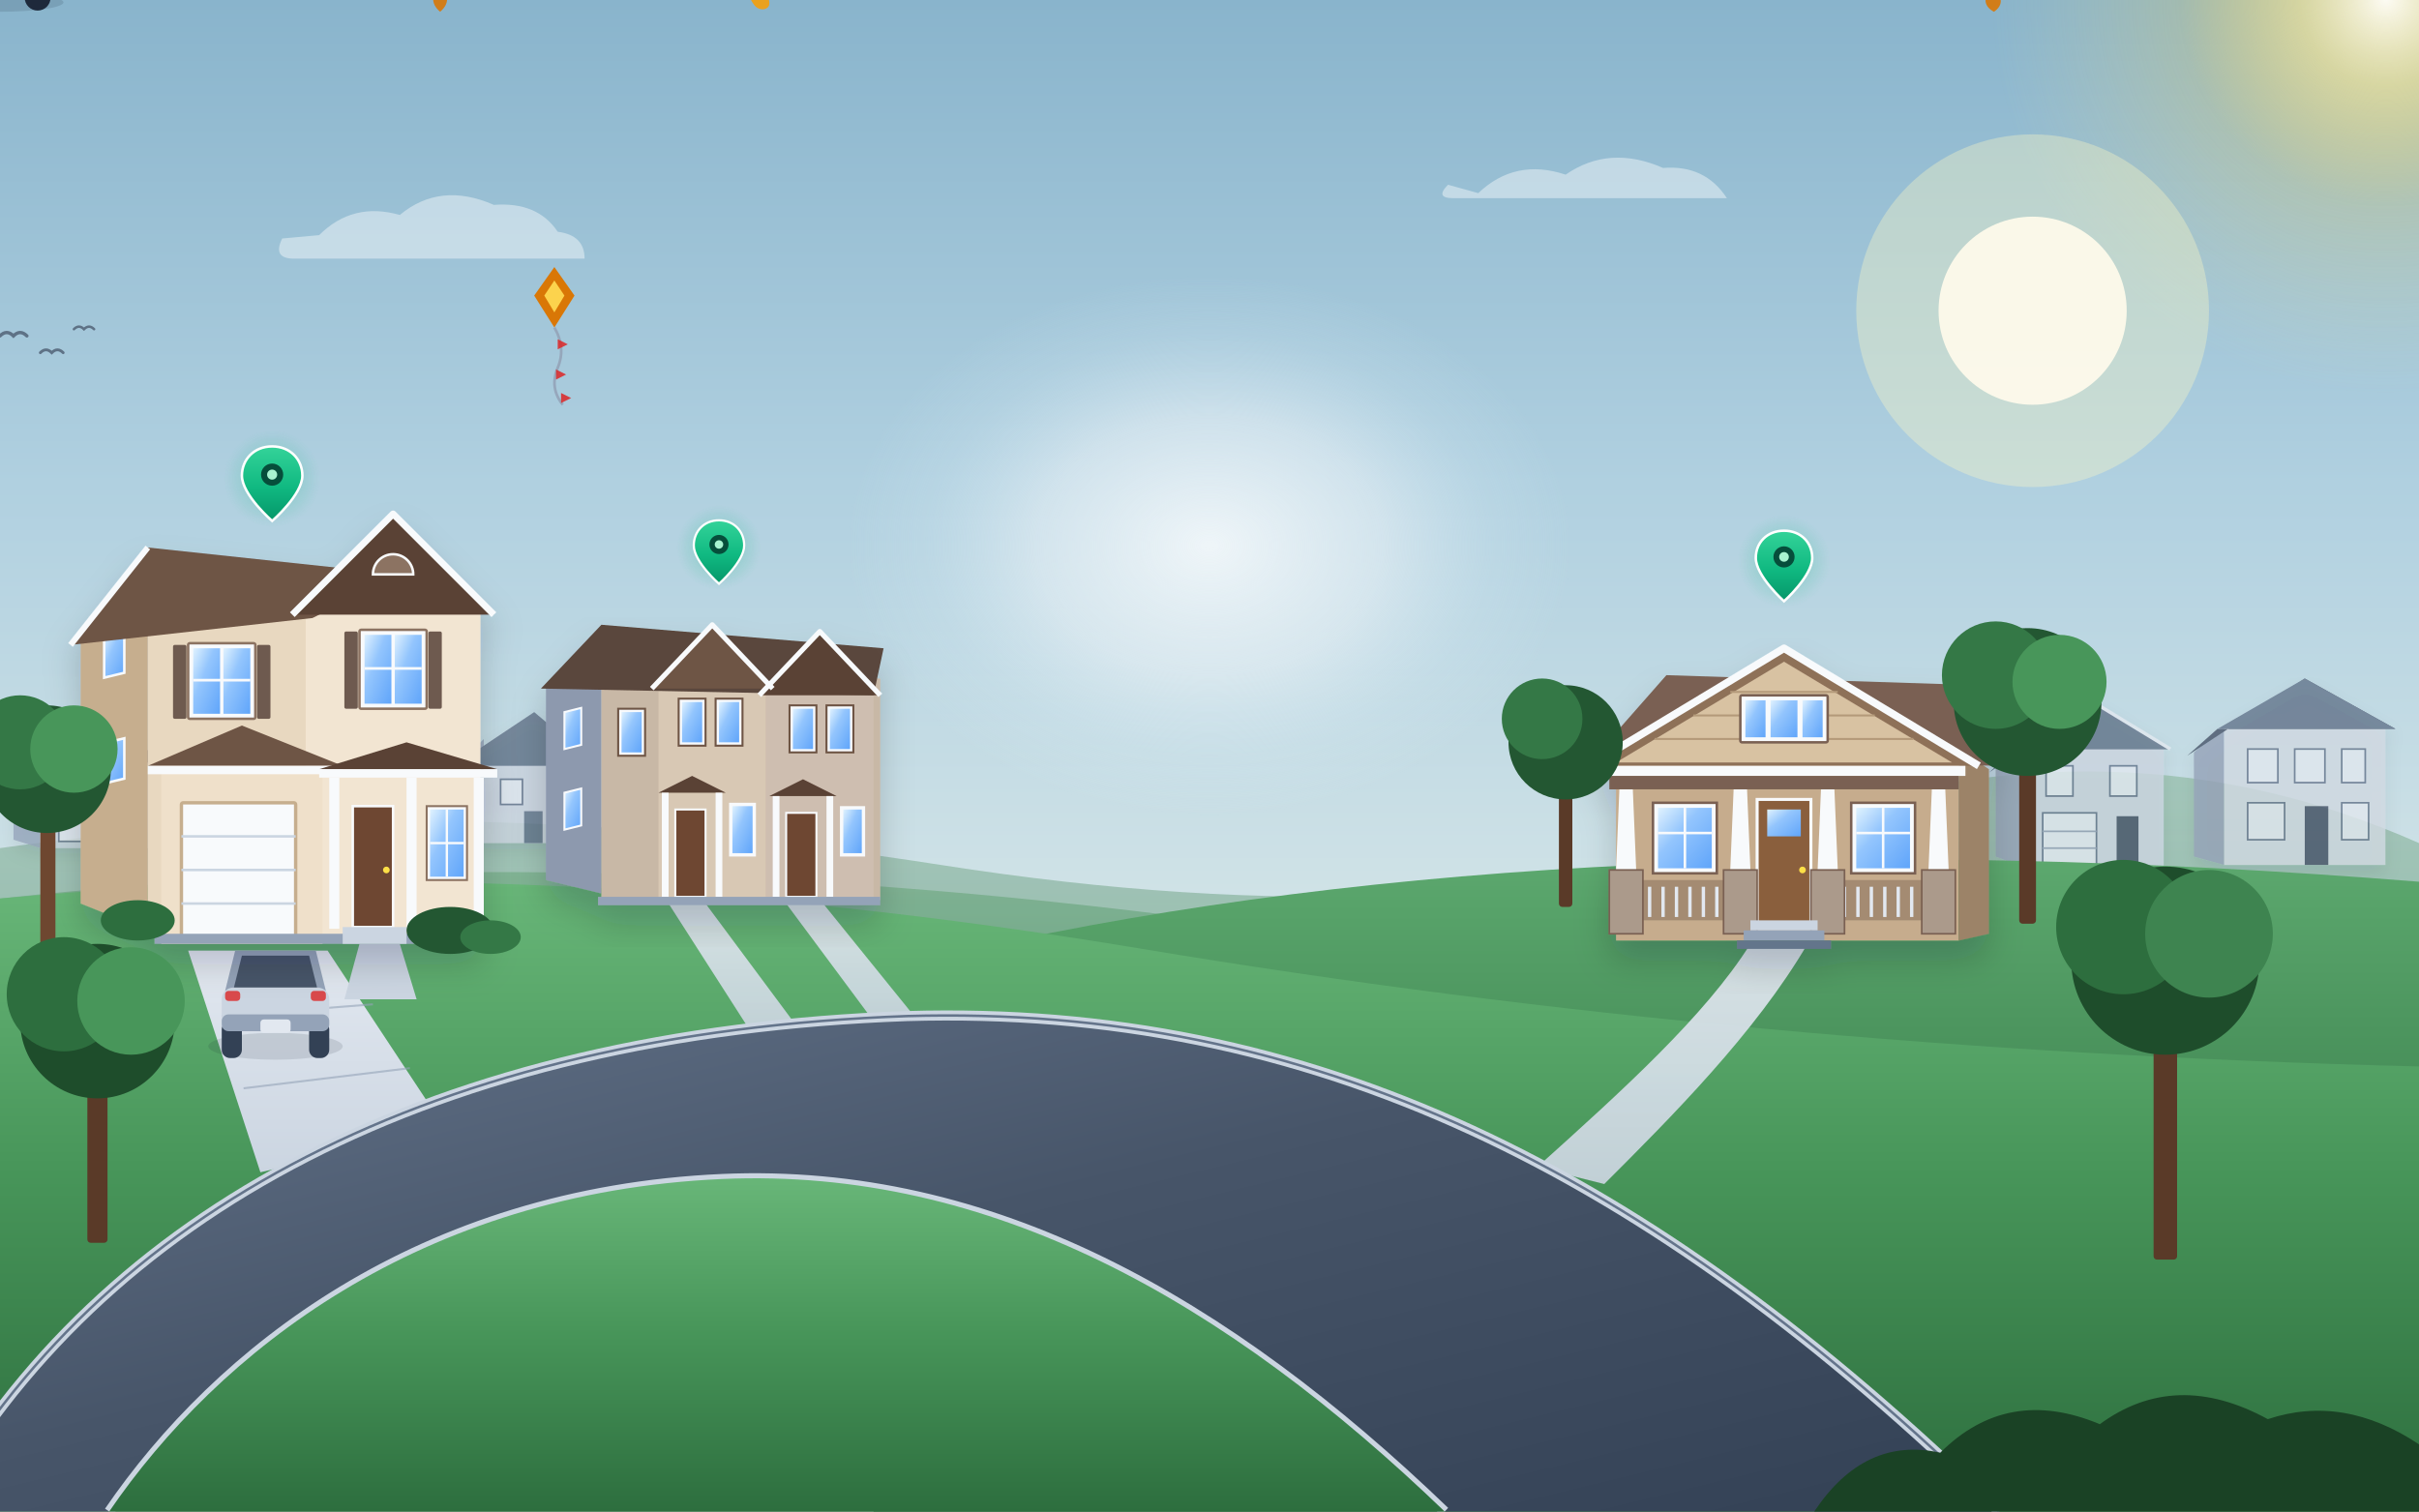
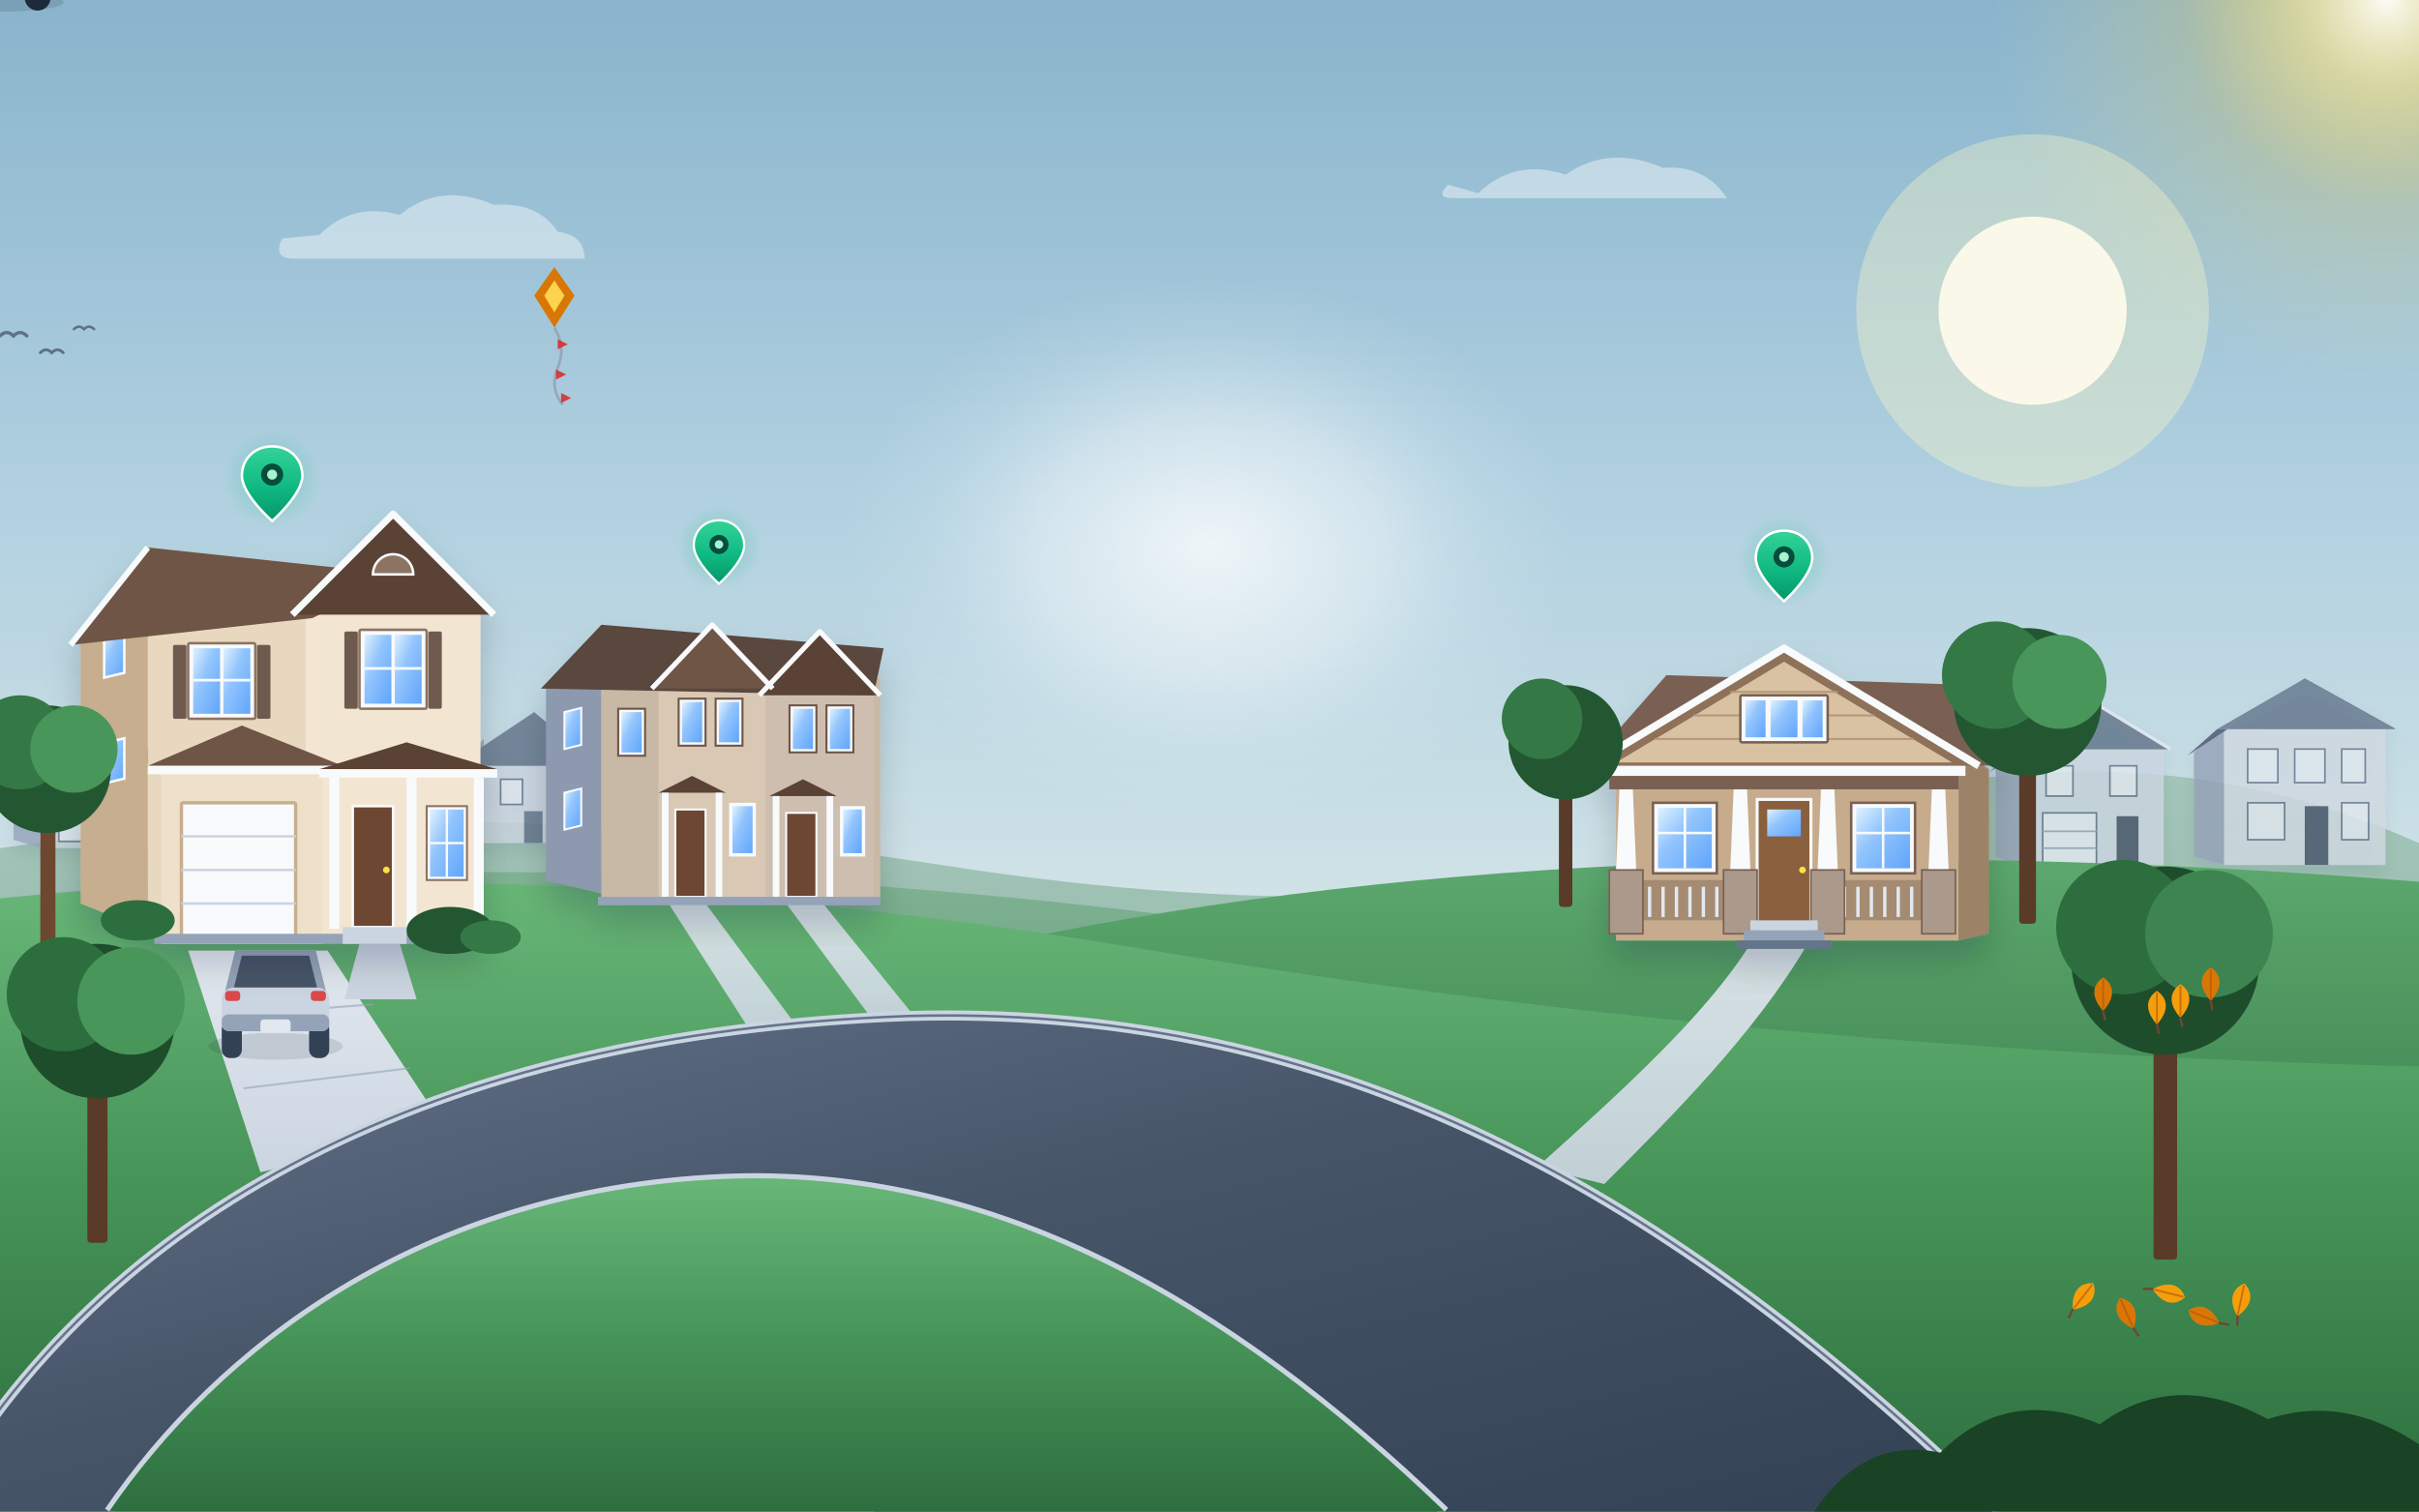
<svg xmlns="http://www.w3.org/2000/svg" id="proptallySceneSvg" viewBox="0 0 1440 900" width="100%" height="100%" preserveAspectRatio="xMidYMid slice" style="display:block;">
  <style>
    @keyframes ptCloudDrift { from { transform: translateX(-14px); } to { transform: translateX(14px); } }
    .cloud-drift-slow { animation: ptCloudDrift 46s ease-in-out infinite alternate; }

    @keyframes ptPinPulse { 0%, 100% { opacity: 1; } 50% { opacity: 0.68; } }
    .pin-anim-1 { animation: ptPinPulse 4.6s ease-in-out infinite; }
    .pin-anim-2 { animation: ptPinPulse 4.6s ease-in-out infinite 0.6s; }
    .pin-anim-3 { animation: ptPinPulse 4.6s ease-in-out infinite 1.2s; }

    /* The sun's bloom breathes very slowly; opacity only, because scaling a
       circle would move it away from its own centre. */
    @keyframes ptSunBreathe { 0%, 100% { opacity: 0.86; } 50% { opacity: 1; } }
    .sun-breathe { animation: ptSunBreathe 26s ease-in-out infinite; }

    /* A kite drifting and turning on the thermals. Origin pinned to its own centre:
       the kite sits inside a placement wrapper, so the default transform-origin
       would spin it around the viewBox corner instead. */
    @keyframes ptKite {
      0%, 100% { transform: translate(0, 0) rotate(-7deg); }
      30%      { transform: translate(16px, -12px) rotate(5deg); }
      60%      { transform: translate(-10px, -21px) rotate(-4deg); }
      80%      { transform: translate(-16px, -6px) rotate(6deg); }
    }
    .kite { animation: ptKite 27s ease-in-out infinite; transform-box: fill-box; transform-origin: 50% 50%; }

    /* Birds cross the whole sky once a minute and a half; no flapping, since at
       this size the silhouette is what reads. */
    @keyframes ptBirds { from { transform: translate(-90px, 0); } to { transform: translate(1560px, -20px); } }
    .bird-flock { animation: ptBirds 96s linear infinite; }

    /* Traffic on the road, in the near lane. Sampled from the asphalt's own outer
       kerb plus the lane offset, because eyeballed values drift off the road at the
       flanks where the curve is steepest. The 0% and 8% pair is a held pause at the
       left so pass-bys land minutes apart, not on a metronome. */
    @keyframes ptDrive {
      0%    { transform: translate(-60px, 1006px) rotate(-24deg); }
      8%    { transform: translate(-60px, 1006px) rotate(-24deg); }
      16%   { transform: translate(96px, 820px) rotate(-24deg); }
      28%   { transform: translate(252px, 729px) rotate(-20deg); }
      40%   { transform: translate(408px, 685px) rotate(-13deg); }
      52%   { transform: translate(564px, 672px) rotate(-2deg); }
      64%   { transform: translate(720px, 689px) rotate(6deg); }
      76%   { transform: translate(876px, 743px) rotate(15deg); }
      88%   { transform: translate(1032px, 837px) rotate(22deg); }
      100%  { transform: translate(1188px, 966px) rotate(26deg); }
    }
    .road-car { animation: ptDrive 50s linear infinite; }

-     /* Leaves coming down. Each leaf is its own element with its own delay, so they
-        arrive one at a time instead of as a single falling sheet. Origin at each
-        leaf's own centre so the spin reads as tumbling. */
+     /* One tree lets go of its leaves. Each leaf is its own element with its own
+        delay, so they come down one at a time; each stays where it lands for the
+        tail of its cycle, so the grass underneath gathers a pile and the wind
+        clears it again. Origin at each leaf's own centre, so the spin reads as
+        tumbling rather than as a swing around the viewBox corner. */
    @keyframes ptLeafFall {
-       0%   { transform: translate(-6px, -40px) rotate(0deg); }
-       25%  { transform: translate(8px, 205px) rotate(140deg); }
-       50%  { transform: translate(-7px, 445px) rotate(285deg); }
-       75%  { transform: translate(9px, 685px) rotate(430deg); }
-       100% { transform: translate(-4px, 965px) rotate(560deg); }
+       0%   { transform: translate(0px, 0px) rotate(-10deg); opacity: 0; }
+       3%   { transform: translate(-3px, 14px) rotate(14deg); opacity: 1; }
+       15%  { transform: translate(7px, 54px) rotate(104deg); opacity: 1; }
+       29%  { transform: translate(-8px, 96px) rotate(206deg); opacity: 1; }
+       45%  { transform: translate(6px, 140px) rotate(310deg); opacity: 1; }
+       58%  { transform: translate(-1px, 168px) rotate(392deg); opacity: 1; }
+       92%  { transform: translate(-1px, 168px) rotate(398deg); opacity: 1; }
+       100% { transform: translate(-1px, 168px) rotate(398deg); opacity: 0; }
    }
-     .leaf { animation: ptLeafFall 58s linear infinite; transform-box: fill-box; transform-origin: 50% 50%; }
+     .leaf { animation: ptLeafFall 46s linear infinite backwards; transform-box: fill-box; transform-origin: 50% 50%; }

    /* CSS transforms on SVG elements default to rotating about the middle of the
       viewBox, which would slide these off their keyframes. Anchor them to the
       user-space origin so the translate values mean what they say. Safe for the
       road car because it is not inside a translated wrapper. */
    .bird-flock, .road-car { transform-box: view-box; transform-origin: 0 0; }

    @media (prefers-reduced-motion: reduce) {
      .cloud-drift-slow, .pin-anim-1, .pin-anim-2, .pin-anim-3,
-       .sun-breathe, .kite, .bird-flock, .road-car, .leaf { animation: none; }
+       .sun-breathe, .kite, .bird-flock, .road-car { animation: none; }
+       /* The leaves stop rather than hang: the pile gathered on the grass is the
+          state that still says "autumn" without anything moving. */
+       .leaf { display: none; }
    }
  </style>
  <defs>
    <linearGradient id="skyGradient" x1="0%" y1="0%" x2="0%" y2="100%">
      <stop offset="0%" stop-color="#89B4CC" />
      <stop offset="32%" stop-color="#B0D0E0" />
      <stop offset="65%" stop-color="#D6E6E8" />
      <stop offset="100%" stop-color="#E8EFE6" />
    </linearGradient>
    <radialGradient id="sunBloom" cx="84%" cy="20%" r="38%">
      <stop offset="0%" stop-color="#FFFDF5" stop-opacity="0.98" />
      <stop offset="22%" stop-color="#FDE68A" stop-opacity="0.65" />
      <stop offset="52%" stop-color="#FCD34D" stop-opacity="0.22" />
      <stop offset="100%" stop-color="#FDE68A" stop-opacity="0" />
    </radialGradient>
    <radialGradient id="centerContrastHalo" cx="50%" cy="42%" r="32%">
      <stop offset="0%" stop-color="#FFFFFF" stop-opacity="0.78" />
      <stop offset="48%" stop-color="#F8FAFC" stop-opacity="0.45" />
      <stop offset="78%" stop-color="#E2F1F8" stop-opacity="0.15" />
      <stop offset="100%" stop-color="#E2F1F8" stop-opacity="0" />
    </radialGradient>
    <linearGradient id="distantRidgeGrad" x1="0%" y1="0%" x2="0%" y2="100%">
      <stop offset="0%" stop-color="#94BDA8" />
      <stop offset="100%" stop-color="#76A48D" />
    </linearGradient>
    <linearGradient id="midValleyGrad" x1="0%" y1="0%" x2="0%" y2="100%">
      <stop offset="0%" stop-color="#7BB08E" />
      <stop offset="100%" stop-color="#558E6B" />
    </linearGradient>
    <linearGradient id="lawnLeftGrad" x1="0%" y1="0%" x2="0%" y2="100%">
      <stop offset="0%" stop-color="#68B678" />
      <stop offset="45%" stop-color="#48965A" />
      <stop offset="100%" stop-color="#2D6E3E" />
    </linearGradient>
    <linearGradient id="lawnRightGrad" x1="0%" y1="0%" x2="0%" y2="100%">
      <stop offset="0%" stop-color="#5CA86E" />
      <stop offset="50%" stop-color="#3E8450" />
      <stop offset="100%" stop-color="#235732" />
    </linearGradient>
    <linearGradient id="asphaltGrad" x1="0%" y1="0%" x2="100%" y2="100%">
      <stop offset="0%" stop-color="#64748B" />
      <stop offset="45%" stop-color="#475569" />
      <stop offset="100%" stop-color="#334155" />
    </linearGradient>
    <linearGradient id="concreteGrad" x1="0%" y1="0%" x2="0%" y2="100%">
      <stop offset="0%" stop-color="#E2E8F0" />
      <stop offset="100%" stop-color="#CBD5E1" />
    </linearGradient>
    <linearGradient id="activeWindowGrad" x1="0%" y1="0%" x2="100%" y2="100%">
      <stop offset="0%" stop-color="#E0F2FE" />
      <stop offset="40%" stop-color="#93C5FD" />
      <stop offset="100%" stop-color="#60A5FA" />
    </linearGradient>
    <linearGradient id="pinBodyGrad" x1="0%" y1="0%" x2="0%" y2="100%">
      <stop offset="0%" stop-color="#34D399" />
      <stop offset="55%" stop-color="#10B981" />
      <stop offset="100%" stop-color="#059669" />
    </linearGradient>
    <radialGradient id="pinHaloGrad" cx="50%" cy="50%" r="50%">
      <stop offset="0%" stop-color="#34D399" stop-opacity="0.7" />
      <stop offset="55%" stop-color="#10B981" stop-opacity="0.25" />
      <stop offset="100%" stop-color="#10B981" stop-opacity="0" />
    </radialGradient>
    <filter id="activeHouseShadow" x="-10%" y="-10%" width="120%" height="125%">
      <feDropShadow dx="0" dy="12" stdDeviation="10" flood-color="#0F172A" flood-opacity="0.18" />
    </filter>
    <filter id="neutralHouseShadow" x="-5%" y="-5%" width="110%" height="115%">
      <feDropShadow dx="0" dy="5" stdDeviation="5" flood-color="#1E293B" flood-opacity="0.09" />
    </filter>
+     <g id="leaf-shape">
+       <path d="M0,-10 C6,-6 8,1 0,10 C-8,1 -6,-6 0,-10 Z" fill="currentColor" />
+       <path d="M0,-9 L0,9" stroke="#B45309" stroke-width="1.1" opacity="0.65" />
+       <path d="M0,10 L1,15" stroke="#6E4730" stroke-width="1.4" stroke-linecap="round" />
+     </g>
  </defs>
  <rect width="1440" height="900" fill="url(#skyGradient)" />
  <circle class="sun-breathe" cx="1210" cy="185" r="310" fill="url(#sunBloom)" />
  <circle cx="1210" cy="185" r="105" fill="#FEF9C3" opacity="0.35" />
  <circle cx="1210" cy="185" r="56" fill="#FFFBEB" opacity="0.92" />
  <g class="cloud-drift-slow" fill="#FFFFFF" opacity="0.42">
    <path d="M190,140 Q210,120 238,128 Q262,108 294,122 Q320,120 332,138 Q348,140 348,154 L175,154 Q162,154 168,142 Z" />
    <path d="M880,115 Q902,94 932,104 Q958,86 990,100 Q1015,98 1028,118 L865,118 Q854,118 862,110 Z" />
  </g>
  <g transform="translate(330 176)">
    <g class="kite">
      <polygon points="0,-17 12,0 0,19 -12,0" fill="#D97706" />
      <polygon points="0,-9 6,0 0,10 -6,0" fill="#FCD34D" />
      <path d="M0,19 q7,12 2,24 q-5,12 3,22" fill="none" stroke="#94A3B8" stroke-width="1.6" opacity="0.9" />
      <polygon points="2,26 8,29 2,32" fill="#DC2626" opacity="0.85" />
      <polygon points="1,44 7,47 1,50" fill="#DC2626" opacity="0.85" />
      <polygon points="4,58 10,61 4,64" fill="#DC2626" opacity="0.85" />
    </g>
  </g>
  <g class="bird-flock" fill="none" stroke="#475569" stroke-width="2" stroke-linecap="round" opacity="0.75">
    <g transform="translate(0 200)">
      <path d="M0,0 q4,-4 8,0 q4,-4 8,0" />
    </g>
    <g transform="translate(24 210) scale(0.85)">
      <path d="M0,0 q4,-4 8,0 q4,-4 8,0" />
    </g>
    <g transform="translate(44 196) scale(0.75)">
      <path d="M0,0 q4,-4 8,0 q4,-4 8,0" />
-     </g>
-   </g>
-   <g opacity="0.9">
-     <g transform="translate(262 0)">
-       <g class="leaf">
-         <path d="M0,-7 C5,-4 6,2 0,7 C-6,2 -5,-4 0,-7 Z" fill="#D97706" />
-       </g>
-     </g>
-     <g transform="translate(452 0)">
-       <g class="leaf" style="animation-delay:-24s">
-         <path d="M-6,-5 C0,-8 6,-4 6,2 C6,6 0,7 -3,3 C-6,-1 -6,-3 -6,-5 Z" fill="#F59E0B" />
-       </g>
-     </g>
-     <g transform="translate(1186 0)">
-       <g class="leaf" style="animation-delay:-41s">
-         <path d="M0,-6 C6,-3 7,3 1,7 C-5,4 -6,-2 0,-6 Z" fill="#D97706" />
-       </g>
    </g>
  </g>
  <path d="M0,505 Q260,468 560,515 T1060,492 T1440,502 L1440,650 L0,650 Z" fill="url(#distantRidgeGrad)" opacity="0.7" />
  <path d="M0,535 Q340,498 720,548 T1180,520 L1440,535 L1440,680 L0,680 Z" fill="url(#midValleyGrad)" opacity="0.85" />
  <g id="neutral-background-houses" filter="url(#neutralHouseShadow)">
    <g id="neutral-home-1" opacity="0.78">
      <polygon points="8,452 24,435 24,505 8,500" fill="#94A3B8" />
      <rect x="24" y="452" width="68" height="53" fill="#CBD5E1" />
      <polygon points="4,454 24,433 96,454" fill="#64748B" />
      <polygon points="20,454 58,420 96,454" fill="#475569" />
      <rect x="35" y="463" width="14" height="16" fill="#E2E8F0" stroke="#64748B" stroke-width="1" />
      <rect x="65" y="463" width="14" height="16" fill="#E2E8F0" stroke="#64748B" stroke-width="1" />
      <rect x="35" y="485" width="14" height="16" fill="#E2E8F0" stroke="#64748B" stroke-width="1" />
      <rect x="66" y="484" width="12" height="21" fill="#64748B" />
    </g>
    <g id="neutral-home-2" opacity="0.82">
      <polygon points="274,454 288,440 288,502 274,498" fill="#94A3B8" />
      <rect x="288" y="454" width="64" height="48" fill="#CBD5E1" />
      <polygon points="270,456 318,424 356,456" fill="#64748B" />
      <rect x="298" y="464" width="13" height="15" fill="#E2E8F0" stroke="#64748B" stroke-width="1" />
      <rect x="326" y="464" width="13" height="15" fill="#E2E8F0" stroke="#64748B" stroke-width="1" />
      <rect x="312" y="483" width="11" height="19" fill="#64748B" />
    </g>
    <g id="neutral-home-6" opacity="0.82">
      <polygon points="1188,458 1204,444 1204,516 1188,510" fill="#94A3B8" />
      <rect x="1204" y="444" width="84" height="72" fill="#CBD5E1" />
      <polygon points="1184,460 1246,418 1292,446 1200,446" fill="#475569" />
      <polygon points="1200,446 1246,418 1292,446" fill="#64748B" />
      <polyline points="1200,446 1246,418 1292,446" fill="none" stroke="#E2E8F0" stroke-width="2" />
      <rect x="1218" y="456" width="16" height="18" fill="#E2E8F0" stroke="#64748B" stroke-width="1" />
      <rect x="1256" y="456" width="16" height="18" fill="#E2E8F0" stroke="#64748B" stroke-width="1" />
      <rect x="1216" y="484" width="32" height="32" fill="#E2E8F0" stroke="#64748B" stroke-width="1" />
      <line x1="1216" y1="495" x2="1248" y2="495" stroke="#94A3B8" stroke-width="1" />
      <line x1="1216" y1="505" x2="1248" y2="505" stroke="#94A3B8" stroke-width="1" />
      <rect x="1260" y="486" width="13" height="30" fill="#475569" />
    </g>
    <g id="neutral-home-7" opacity="0.80">
      <polygon points="1306,448 1324,432 1324,515 1306,510" fill="#94A3B8" />
      <rect x="1324" y="432" width="96" height="83" fill="#D1D9E2" />
      <polygon points="1302,450 1372,404 1426,434 1320,434" fill="#475569" />
      <polygon points="1320,434 1372,404 1426,434" fill="#64748B" />
      <rect x="1338" y="446" width="18" height="20" fill="#E2E8F0" stroke="#64748B" stroke-width="1" />
      <rect x="1366" y="446" width="18" height="20" fill="#E2E8F0" stroke="#64748B" stroke-width="1" />
      <rect x="1394" y="446" width="14" height="20" fill="#E2E8F0" stroke="#64748B" stroke-width="1" />
      <rect x="1338" y="478" width="22" height="22" fill="#E2E8F0" stroke="#64748B" stroke-width="1" />
      <rect x="1372" y="480" width="14" height="35" fill="#475569" />
      <rect x="1394" y="478" width="16" height="22" fill="#E2E8F0" stroke="#64748B" stroke-width="1" />
    </g>
  </g>
  <g fill="#CBD5E1" opacity="0.45">
    <polygon points="1220,516 1246,516 1265,565 1235,565" />
  </g>
  <path d="M580,565 Q940,485 1440,525 L1440,900 L520,900 Z" fill="url(#lawnRightGrad)" />
  <path d="M0,535 Q320,505 680,565 T1440,635 L1440,900 L0,900 Z" fill="url(#lawnLeftGrad)" />
  <g id="active-driveways">
    <path d="M112,566 L195,566 L265,672 L155,698 Z" fill="url(#concreteGrad)" />
    <path d="M214,562 L238,562 L248,595 L205,595 Z" fill="#CBD5E1" />
    <line x1="132" y1="605" x2="222" y2="598" stroke="#94A3B8" stroke-width="1.2" opacity="0.6" />
    <line x1="145" y1="648" x2="244" y2="636" stroke="#94A3B8" stroke-width="1.2" opacity="0.6" />
    <path d="M398,538 L420,538 L475,612 L448,616 Z" fill="url(#concreteGrad)" opacity="0.9" />
    <path d="M468,538 L490,538 L545,606 L520,608 Z" fill="url(#concreteGrad)" opacity="0.9" />
    <path d="M1042,562 L1076,562 C1045,615 995,665 955,705 L915,695 C965,650 1015,605 1042,562 Z" fill="url(#concreteGrad)" opacity="0.92" />
  </g>
  <g id="driveway-car" transform="translate(164 620)">
    <ellipse cx="0" cy="3" rx="40" ry="8" fill="#0F172A" opacity="0.12" />
    <rect x="-32" y="-12" width="12" height="22" rx="5" fill="#334155" />
    <rect x="20" y="-12" width="12" height="22" rx="5" fill="#334155" />
    <polygon points="-30,-30 -24,-54 24,-54 30,-30" fill="#94A3B8" />
    <polygon points="-25,-31 -20,-51 20,-51 25,-31" fill="#475569" />
    <rect x="-32" y="-32" width="64" height="26" rx="7" fill="#CBD5E1" />
    <rect x="-32" y="-16" width="64" height="10" rx="4" fill="#94A3B8" />
    <rect x="-9" y="-13" width="18" height="8" rx="2" fill="#E2E8F0" />
    <rect x="-30" y="-30" width="9" height="6" rx="2" fill="#DC2626" opacity="0.8" />
    <rect x="21" y="-30" width="9" height="6" rx="2" fill="#DC2626" opacity="0.8" />
  </g>
  <path d="M-40,900 C60,720 260,615 540,605 C780,598 980,695 1190,900 L860,900 C730,775 590,695 430,702 C250,710 130,805 65,900 Z" fill="url(#asphaltGrad)" />
  <path d="M-40,900 C60,720 260,615 540,605 C780,598 980,695 1190,900" fill="none" stroke="#CBD5E1" stroke-width="6" />
  <path d="M-40,900 C60,720 260,615 540,605 C780,598 980,695 1190,900" fill="none" stroke="#64748B" stroke-width="1.5" />
  <path d="M65,900 C130,805 250,710 430,702 C590,695 730,775 860,900" fill="none" stroke="#CBD5E1" stroke-width="6" />
  <path d="M65,900 C130,805 250,710 430,702 C590,695 730,775 860,900 Z" fill="url(#lawnLeftGrad)" />
  <g class="road-car">
    <g transform="scale(1.4)">
      <ellipse cx="0" cy="1" rx="27" ry="4" fill="#0F172A" opacity="0.13" />
      <rect x="-27" y="-16" width="54" height="15" rx="5" fill="#64748B" />
      <polygon points="-14,-16 -9,-27 8,-27 15,-16" fill="#94A3B8" />
      <polygon points="-11,-17 -7,-25 5,-25 11,-17" fill="#334155" />
      <rect x="23" y="-12" width="5" height="5" rx="1.5" fill="#FDE047" opacity="0.9" />
      <circle cx="-16" cy="-1" r="5.5" fill="#1E293B" />
      <circle cx="16" cy="-1" r="5.5" fill="#1E293B" />
    </g>
  </g>
  <g id="highlighted-property-1-sfh" filter="url(#activeHouseShadow)">
    <polygon points="48,382 88,332 88,554 48,538" fill="#C6AE8E" />
    <polygon points="62,379.5 74,376.6 74,400.6 62,403.5" fill="url(#activeWindowGrad)" stroke="#F8FAFC" stroke-width="1.5" />
    <polygon points="62,442.5 74,439.6 74,463.6 62,466.5" fill="url(#activeWindowGrad)" stroke="#F8FAFC" stroke-width="1.5" />
    <rect x="88" y="362" width="188" height="196" fill="#E8D8C0" />
    <polygon points="182,362 234,312 286,362 286,558 182,558" fill="#F2E5D2" />
    <rect x="96" y="456" width="96" height="106" fill="#EFE0CA" />
    <polygon points="88,456 144,432 204,456" fill="#6E5444" />
    <rect x="88" y="456" width="116" height="5" fill="#F8FAFC" />
    <polygon points="42,384 88,326 238,342 186,368" fill="#6E5444" />
    <polygon points="174,366 234,306 294,366" fill="#5A4234" />
    <polyline points="174,366 234,306 294,366" fill="none" stroke="#F8FAFC" stroke-width="4" stroke-linejoin="round" />
    <polyline points="42,384 88,326" fill="none" stroke="#F8FAFC" stroke-width="3.5" />
    <path d="M222,342 A12,12 0 0,1 246,342 Z" fill="#8C7362" stroke="#F8FAFC" stroke-width="1.5" />
    <rect x="103" y="384" width="8" height="44" fill="#6E5A4F" rx="1" />
    <rect x="153" y="384" width="8" height="44" fill="#6E5A4F" rx="1" />
    <rect x="112" y="383" width="40" height="45" fill="#F8FAFC" stroke="#8C7362" stroke-width="1.5" rx="1" />
    <rect x="115" y="386" width="16" height="39" fill="url(#activeWindowGrad)" />
    <rect x="133" y="386" width="16" height="39" fill="url(#activeWindowGrad)" />
    <line x1="115" y1="405" x2="149" y2="405" stroke="#F8FAFC" stroke-width="1.6" />
    <rect x="205" y="376" width="8" height="46" fill="#6E5A4F" rx="1" />
    <rect x="255" y="376" width="8" height="46" fill="#6E5A4F" rx="1" />
    <rect x="214" y="375" width="40" height="47" fill="#F8FAFC" stroke="#8C7362" stroke-width="1.5" rx="1" />
    <rect x="217" y="378" width="16" height="41" fill="url(#activeWindowGrad)" />
    <rect x="235" y="378" width="16" height="41" fill="url(#activeWindowGrad)" />
    <line x1="217" y1="398" x2="251" y2="398" stroke="#F8FAFC" stroke-width="1.6" />
    <rect x="108" y="478" width="68" height="82" fill="#F8FAFC" stroke="#C6AE8E" stroke-width="2" rx="1" />
    <line x1="108" y1="498" x2="176" y2="498" stroke="#CBD5E1" stroke-width="1.5" />
    <line x1="108" y1="518" x2="176" y2="518" stroke="#CBD5E1" stroke-width="1.5" />
    <line x1="108" y1="538" x2="176" y2="538" stroke="#CBD5E1" stroke-width="1.5" />
    <polygon points="190,458 242,442 296,458" fill="#5A4234" />
    <rect x="190" y="458" width="106" height="5" fill="#F8FAFC" />
    <rect x="196" y="463" width="6" height="90" fill="#F8FAFC" />
    <rect x="242" y="463" width="6" height="90" fill="#F8FAFC" />
    <rect x="282" y="463" width="6" height="90" fill="#F8FAFC" />
    <rect x="210" y="480" width="24" height="72" fill="#6E4730" stroke="#F8FAFC" stroke-width="1.5" />
    <circle cx="230" cy="518" r="2" fill="#FDE047" />
    <rect x="254" y="480" width="24" height="44" fill="#F8FAFC" stroke="#8C7362" stroke-width="1.2" />
    <rect x="256" y="482" width="20" height="40" fill="url(#activeWindowGrad)" />
    <line x1="266" y1="482" x2="266" y2="522" stroke="#F8FAFC" stroke-width="1.4" />
    <line x1="256" y1="502" x2="276" y2="502" stroke="#F8FAFC" stroke-width="1.4" />
    <rect x="92" y="556" width="196" height="6" fill="#94A3B8" />
    <rect x="204" y="552" width="38" height="10" fill="#CBD5E1" />
  </g>
  <g id="highlighted-property-2-townhomes" filter="url(#activeHouseShadow)">
    <polygon points="325,408 358,376 358,532 325,524" fill="#8D99AE" />
    <polygon points="336,424 346,421.5 346,443.5 336,446" fill="url(#activeWindowGrad)" stroke="#F8FAFC" stroke-width="1.2" />
    <polygon points="336,472 346,469.5 346,491.5 336,494" fill="url(#activeWindowGrad)" stroke="#F8FAFC" stroke-width="1.2" />
    <rect x="358" y="404" width="166" height="132" fill="#C8B8A6" />
    <polygon points="392,408 424,376 456,408 456,536 392,536" fill="#D8C8B4" />
    <polygon points="456,412 488,380 520,412 520,536 456,536" fill="#CEBEB0" />
    <polygon points="322,410 358,372 526,386 520,414" fill="#5A463C" />
    <polygon points="388,410 424,372 460,410" fill="#6E5444" />
    <polygon points="452,414 488,376 524,414" fill="#5A4234" />
    <polyline points="388,410 424,372 460,410" fill="none" stroke="#F8FAFC" stroke-width="3" stroke-linejoin="round" />
    <polyline points="452,414 488,376 524,414" fill="none" stroke="#F8FAFC" stroke-width="3" stroke-linejoin="round" />
    <rect x="368" y="422" width="16" height="28" fill="#F8FAFC" stroke="#6E5444" stroke-width="1.2" />
    <rect x="370" y="424" width="12" height="24" fill="url(#activeWindowGrad)" />
    <rect x="404" y="416" width="16" height="28" fill="#F8FAFC" stroke="#6E5444" stroke-width="1.2" />
    <rect x="406" y="418" width="12" height="24" fill="url(#activeWindowGrad)" />
    <rect x="426" y="416" width="16" height="28" fill="#F8FAFC" stroke="#6E5444" stroke-width="1.2" />
    <rect x="428" y="418" width="12" height="24" fill="url(#activeWindowGrad)" />
    <rect x="470" y="420" width="16" height="28" fill="#F8FAFC" stroke="#6E5444" stroke-width="1.2" />
    <rect x="472" y="422" width="12" height="24" fill="url(#activeWindowGrad)" />
    <rect x="492" y="420" width="16" height="28" fill="#F8FAFC" stroke="#6E5444" stroke-width="1.2" />
    <rect x="494" y="422" width="12" height="24" fill="url(#activeWindowGrad)" />
    <polygon points="392,472 412,462 432,472" fill="#5A4234" />
    <rect x="394" y="472" width="4" height="62" fill="#F8FAFC" />
    <rect x="426" y="472" width="4" height="62" fill="#F8FAFC" />
    <rect x="402" y="482" width="18" height="52" fill="#6E4730" stroke="#F8FAFC" stroke-width="1.2" />
    <rect x="434" y="478" width="16" height="32" fill="#F8FAFC" />
    <rect x="436" y="480" width="12" height="28" fill="url(#activeWindowGrad)" />
    <polygon points="458,474 478,464 498,474" fill="#5A4234" />
    <rect x="460" y="474" width="4" height="60" fill="#F8FAFC" />
    <rect x="492" y="474" width="4" height="60" fill="#F8FAFC" />
    <rect x="468" y="484" width="18" height="50" fill="#6E4730" stroke="#F8FAFC" stroke-width="1.2" />
    <rect x="500" y="480" width="15" height="30" fill="#F8FAFC" />
    <rect x="502" y="482" width="11" height="26" fill="url(#activeWindowGrad)" />
    <rect x="356" y="534" width="168" height="5" fill="#94A3B8" />
  </g>
  <g id="highlighted-property-3-craftsman" filter="url(#activeHouseShadow)">
    <rect x="962" y="446" width="204" height="114" fill="#C6AC8D" />
    <polygon points="1166,446 1184,458 1184,556 1166,560" fill="#9C8367" />
    <polygon points="948,452 992,402 1178,408 1192,456" fill="#7A6152" />
    <polygon points="946,456 1062,386 1178,456" fill="#8E7159" />
    <polygon points="962,454 1062,394 1162,454" fill="#D8C2A2" />
    <line x1="985" y1="440" x2="1139" y2="440" stroke="#B49A7A" stroke-width="1.2" />
    <line x1="1008" y1="426" x2="1116" y2="426" stroke="#B49A7A" stroke-width="1.2" />
    <line x1="1030" y1="412" x2="1094" y2="412" stroke="#B49A7A" stroke-width="1.2" />
    <polyline points="946,456 1062,386 1178,456" fill="none" stroke="#F8FAFC" stroke-width="4.5" stroke-linejoin="round" />
    <rect x="1036" y="414" width="52" height="28" fill="#F8FAFC" stroke="#7A6152" stroke-width="1.5" rx="1" />
    <rect x="1039" y="417" width="12" height="22" fill="url(#activeWindowGrad)" />
    <rect x="1054" y="417" width="16" height="22" fill="url(#activeWindowGrad)" />
    <rect x="1073" y="417" width="12" height="22" fill="url(#activeWindowGrad)" />
    <rect x="954" y="456" width="216" height="6" fill="#F8FAFC" />
    <rect x="958" y="462" width="208" height="8" fill="#7A6152" />
    <rect x="984" y="478" width="38" height="42" fill="#F8FAFC" stroke="#7A6152" stroke-width="1.5" />
    <rect x="987" y="481" width="32" height="36" fill="url(#activeWindowGrad)" />
    <line x1="1003" y1="481" x2="1003" y2="517" stroke="#F8FAFC" stroke-width="1.5" />
    <line x1="987" y1="496" x2="1019" y2="496" stroke="#F8FAFC" stroke-width="1.5" />
    <rect x="1102" y="478" width="38" height="42" fill="#F8FAFC" stroke="#7A6152" stroke-width="1.5" />
    <rect x="1105" y="481" width="32" height="36" fill="url(#activeWindowGrad)" />
    <line x1="1121" y1="481" x2="1121" y2="517" stroke="#F8FAFC" stroke-width="1.5" />
    <line x1="1105" y1="496" x2="1137" y2="496" stroke="#F8FAFC" stroke-width="1.5" />
    <rect x="1046" y="476" width="32" height="76" fill="#8A5F3C" stroke="#F8FAFC" stroke-width="1.8" />
    <rect x="1052" y="482" width="20" height="16" fill="url(#activeWindowGrad)" />
    <circle cx="1073" cy="518" r="2" fill="#FDE047" />
    <rect x="974" y="524" width="62" height="24" fill="#A48B72" />
    <g stroke="#E2E8F0" stroke-width="2">
      <line x1="982" y1="528" x2="982" y2="546" />
      <line x1="990" y1="528" x2="990" y2="546" />
      <line x1="998" y1="528" x2="998" y2="546" />
      <line x1="1006" y1="528" x2="1006" y2="546" />
      <line x1="1014" y1="528" x2="1014" y2="546" />
      <line x1="1022" y1="528" x2="1022" y2="546" />
    </g>
    <rect x="1088" y="524" width="62" height="24" fill="#A48B72" />
    <g stroke="#E2E8F0" stroke-width="2">
      <line x1="1098" y1="528" x2="1098" y2="546" />
      <line x1="1106" y1="528" x2="1106" y2="546" />
      <line x1="1114" y1="528" x2="1114" y2="546" />
      <line x1="1122" y1="528" x2="1122" y2="546" />
      <line x1="1130" y1="528" x2="1130" y2="546" />
      <line x1="1138" y1="528" x2="1138" y2="546" />
    </g>
    <polygon points="964,470 972,470 974,518 962,518" fill="#F8FAFC" />
    <rect x="958" y="518" width="20" height="38" fill="#AB9A8B" stroke="#7A6152" stroke-width="1" />
    <polygon points="1032,470 1040,470 1042,518 1030,518" fill="#F8FAFC" />
    <rect x="1026" y="518" width="20" height="38" fill="#AB9A8B" stroke="#7A6152" stroke-width="1" />
    <polygon points="1084,470 1092,470 1094,518 1082,518" fill="#F8FAFC" />
    <rect x="1078" y="518" width="20" height="38" fill="#AB9A8B" stroke="#7A6152" stroke-width="1" />
    <polygon points="1150,470 1158,470 1160,518 1148,518" fill="#F8FAFC" />
    <rect x="1144" y="518" width="20" height="38" fill="#AB9A8B" stroke="#7A6152" stroke-width="1" />
    <rect x="1042" y="548" width="40" height="6" fill="#CBD5E1" />
    <rect x="1038" y="554" width="48" height="6" fill="#94A3B8" />
    <rect x="1034" y="560" width="56" height="5" fill="#64748B" />
  </g>
  <g id="suburban-trees-and-shrubs">
    <rect x="24" y="485" width="9" height="82" fill="#6E4730" rx="2" />
    <circle cx="28" cy="458" r="38" fill="#235732" />
    <circle cx="12" cy="442" r="28" fill="#347846" />
    <circle cx="44" cy="446" r="26" fill="#48965A" />
    <ellipse cx="82" cy="548" rx="22" ry="12" fill="#2D6E3E" />
    <ellipse cx="268" cy="554" rx="26" ry="14" fill="#235732" />
    <ellipse cx="292" cy="558" rx="18" ry="10" fill="#347846" />
    <rect x="928" y="468" width="8" height="72" fill="#5A3A28" rx="2" />
    <circle cx="932" cy="442" r="34" fill="#235732" />
    <circle cx="918" cy="428" r="24" fill="#347846" />
    <rect x="1202" y="455" width="10" height="95" fill="#5A3A28" rx="2" />
    <circle cx="1207" cy="418" r="44" fill="#235732" />
    <circle cx="1188" cy="402" r="32" fill="#347846" />
    <circle cx="1226" cy="406" r="28" fill="#48965A" />
    <rect x="52" y="645" width="12" height="95" fill="#5A3A28" rx="2" />
    <circle cx="58" cy="608" r="46" fill="#1E4D2B" />
    <circle cx="38" cy="592" r="34" fill="#2D6E3E" />
    <circle cx="78" cy="596" r="32" fill="#48965A" />
    <rect x="1282" y="625" width="14" height="125" fill="#5A3A28" rx="2" />
    <circle cx="1289" cy="572" r="56" fill="#1E4D2B" />
    <circle cx="1264" cy="552" r="40" fill="#2D6E3E" />
    <circle cx="1315" cy="556" r="38" fill="#3E8450" />
    <path d="M1080,900 Q1110,855 1155,865 Q1195,825 1250,848 Q1295,815 1350,845 Q1395,830 1440,860 L1440,900 Z" fill="#1A4225" />
  </g>
+   <g id="falling-leaves">
+     <g transform="translate(1252 592)">
+       <g class="leaf" style="animation-delay:-4s;color:#D97706">
+         <use href="#leaf-shape" />
+       </g>
+     </g>
+     <g transform="translate(1284 600)">
+       <g class="leaf" style="animation-delay:-15s;color:#F59E0B">
+         <use href="#leaf-shape" />
+       </g>
+     </g>
+     <g transform="translate(1316 586)">
+       <g class="leaf" style="animation-delay:-26s;color:#D97706">
+         <use href="#leaf-shape" />
+       </g>
+     </g>
+     <g transform="translate(1298 596)">
+       <g class="leaf" style="animation-delay:-37s;color:#F59E0B">
+         <use href="#leaf-shape" />
+       </g>
+     </g>
+     <g transform="translate(1240 772) rotate(38)" style="color:#F59E0B">
+       <use href="#leaf-shape" />
+     </g>
+     <g transform="translate(1266 782) rotate(-24)" style="color:#D97706">
+       <use href="#leaf-shape" />
+     </g>
+     <g transform="translate(1291 770) rotate(104)" style="color:#F59E0B">
+       <use href="#leaf-shape" />
+     </g>
+     <g transform="translate(1312 784) rotate(-68)" style="color:#D97706">
+       <use href="#leaf-shape" />
+     </g>
+     <g transform="translate(1334 774) rotate(12)" style="color:#F59E0B">
+       <use href="#leaf-shape" />
+     </g>
+   </g>
  <g id="telemetry-badges-group">
    <g class="pin-anim-1" transform="translate(162, 285) scale(0.6)">
      <circle cx="0" cy="0" r="48" fill="url(#pinHaloGrad)" opacity="0.65" />
      <path d="M0,-32 C-18,-32 -30,-19 -30,-3 C-30,16 0,42 0,42 C0,42 30,16 30,-3 C30,-19 18,-32 0,-32 Z" fill="url(#pinBodyGrad)" stroke="#FFFFFF" stroke-width="2.5" />
      <circle cx="0" cy="-4" r="11" fill="#064E3B" />
      <circle cx="0" cy="-4" r="5" fill="#A7F3D0" />
    </g>
    <g class="pin-anim-2" transform="translate(428, 326) scale(0.6)">
      <circle cx="0" cy="0" r="42" fill="url(#pinHaloGrad)" opacity="0.65" />
      <path d="M0,-27 C-15,-27 -25,-16 -25,-2 C-25,14 0,36 0,36 C0,36 25,14 25,-2 C25,-16 15,-27 0,-27 Z" fill="url(#pinBodyGrad)" stroke="#FFFFFF" stroke-width="2.2" />
      <circle cx="0" cy="-3" r="9.5" fill="#064E3B" />
      <circle cx="0" cy="-3" r="4.2" fill="#A7F3D0" />
    </g>
    <g class="pin-anim-3" transform="translate(1062, 334) scale(0.6)">
      <circle cx="0" cy="0" r="46" fill="url(#pinHaloGrad)" opacity="0.65" />
      <path d="M0,-30 C-17,-30 -28,-18 -28,-3 C-28,15 0,40 0,40 C0,40 28,15 28,-3 C28,-18 17,-30 0,-30 Z" fill="url(#pinBodyGrad)" stroke="#FFFFFF" stroke-width="2.5" />
      <circle cx="0" cy="-4" r="10.5" fill="#064E3B" />
      <circle cx="0" cy="-4" r="4.8" fill="#A7F3D0" />
    </g>
  </g>
  <ellipse cx="720" cy="365" rx="340" ry="250" fill="url(#centerContrastHalo)" />
</svg>
